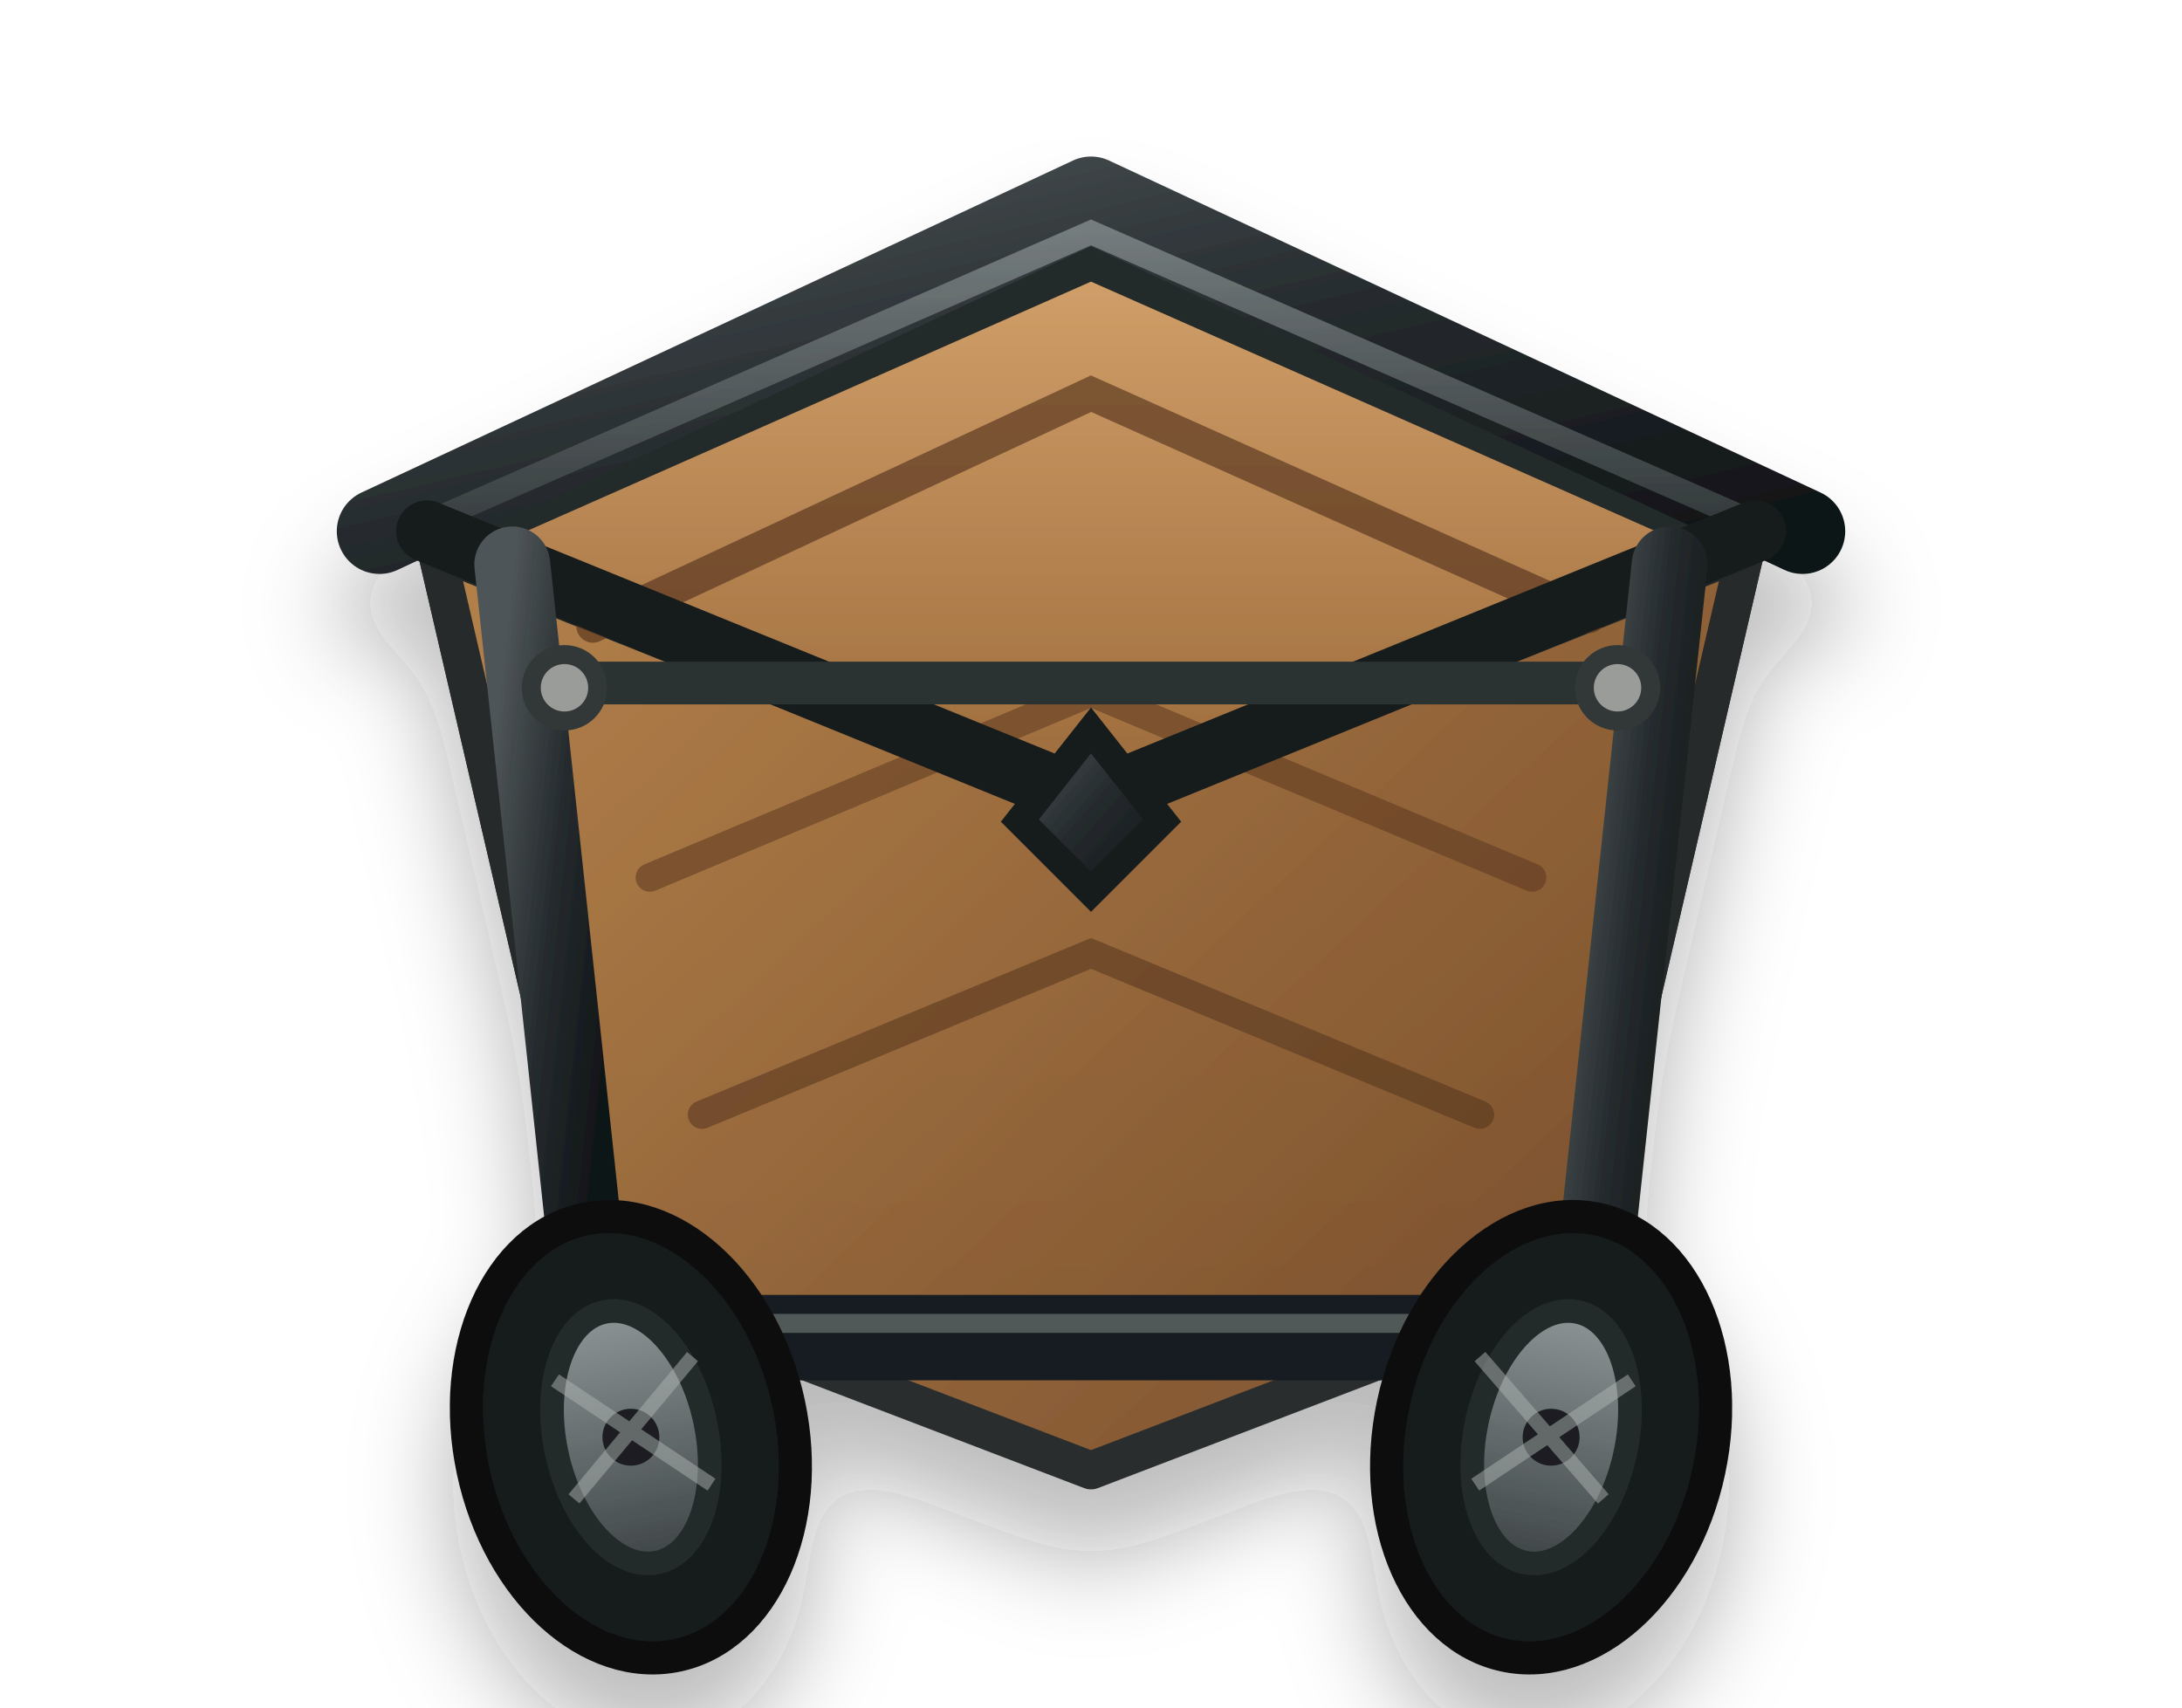
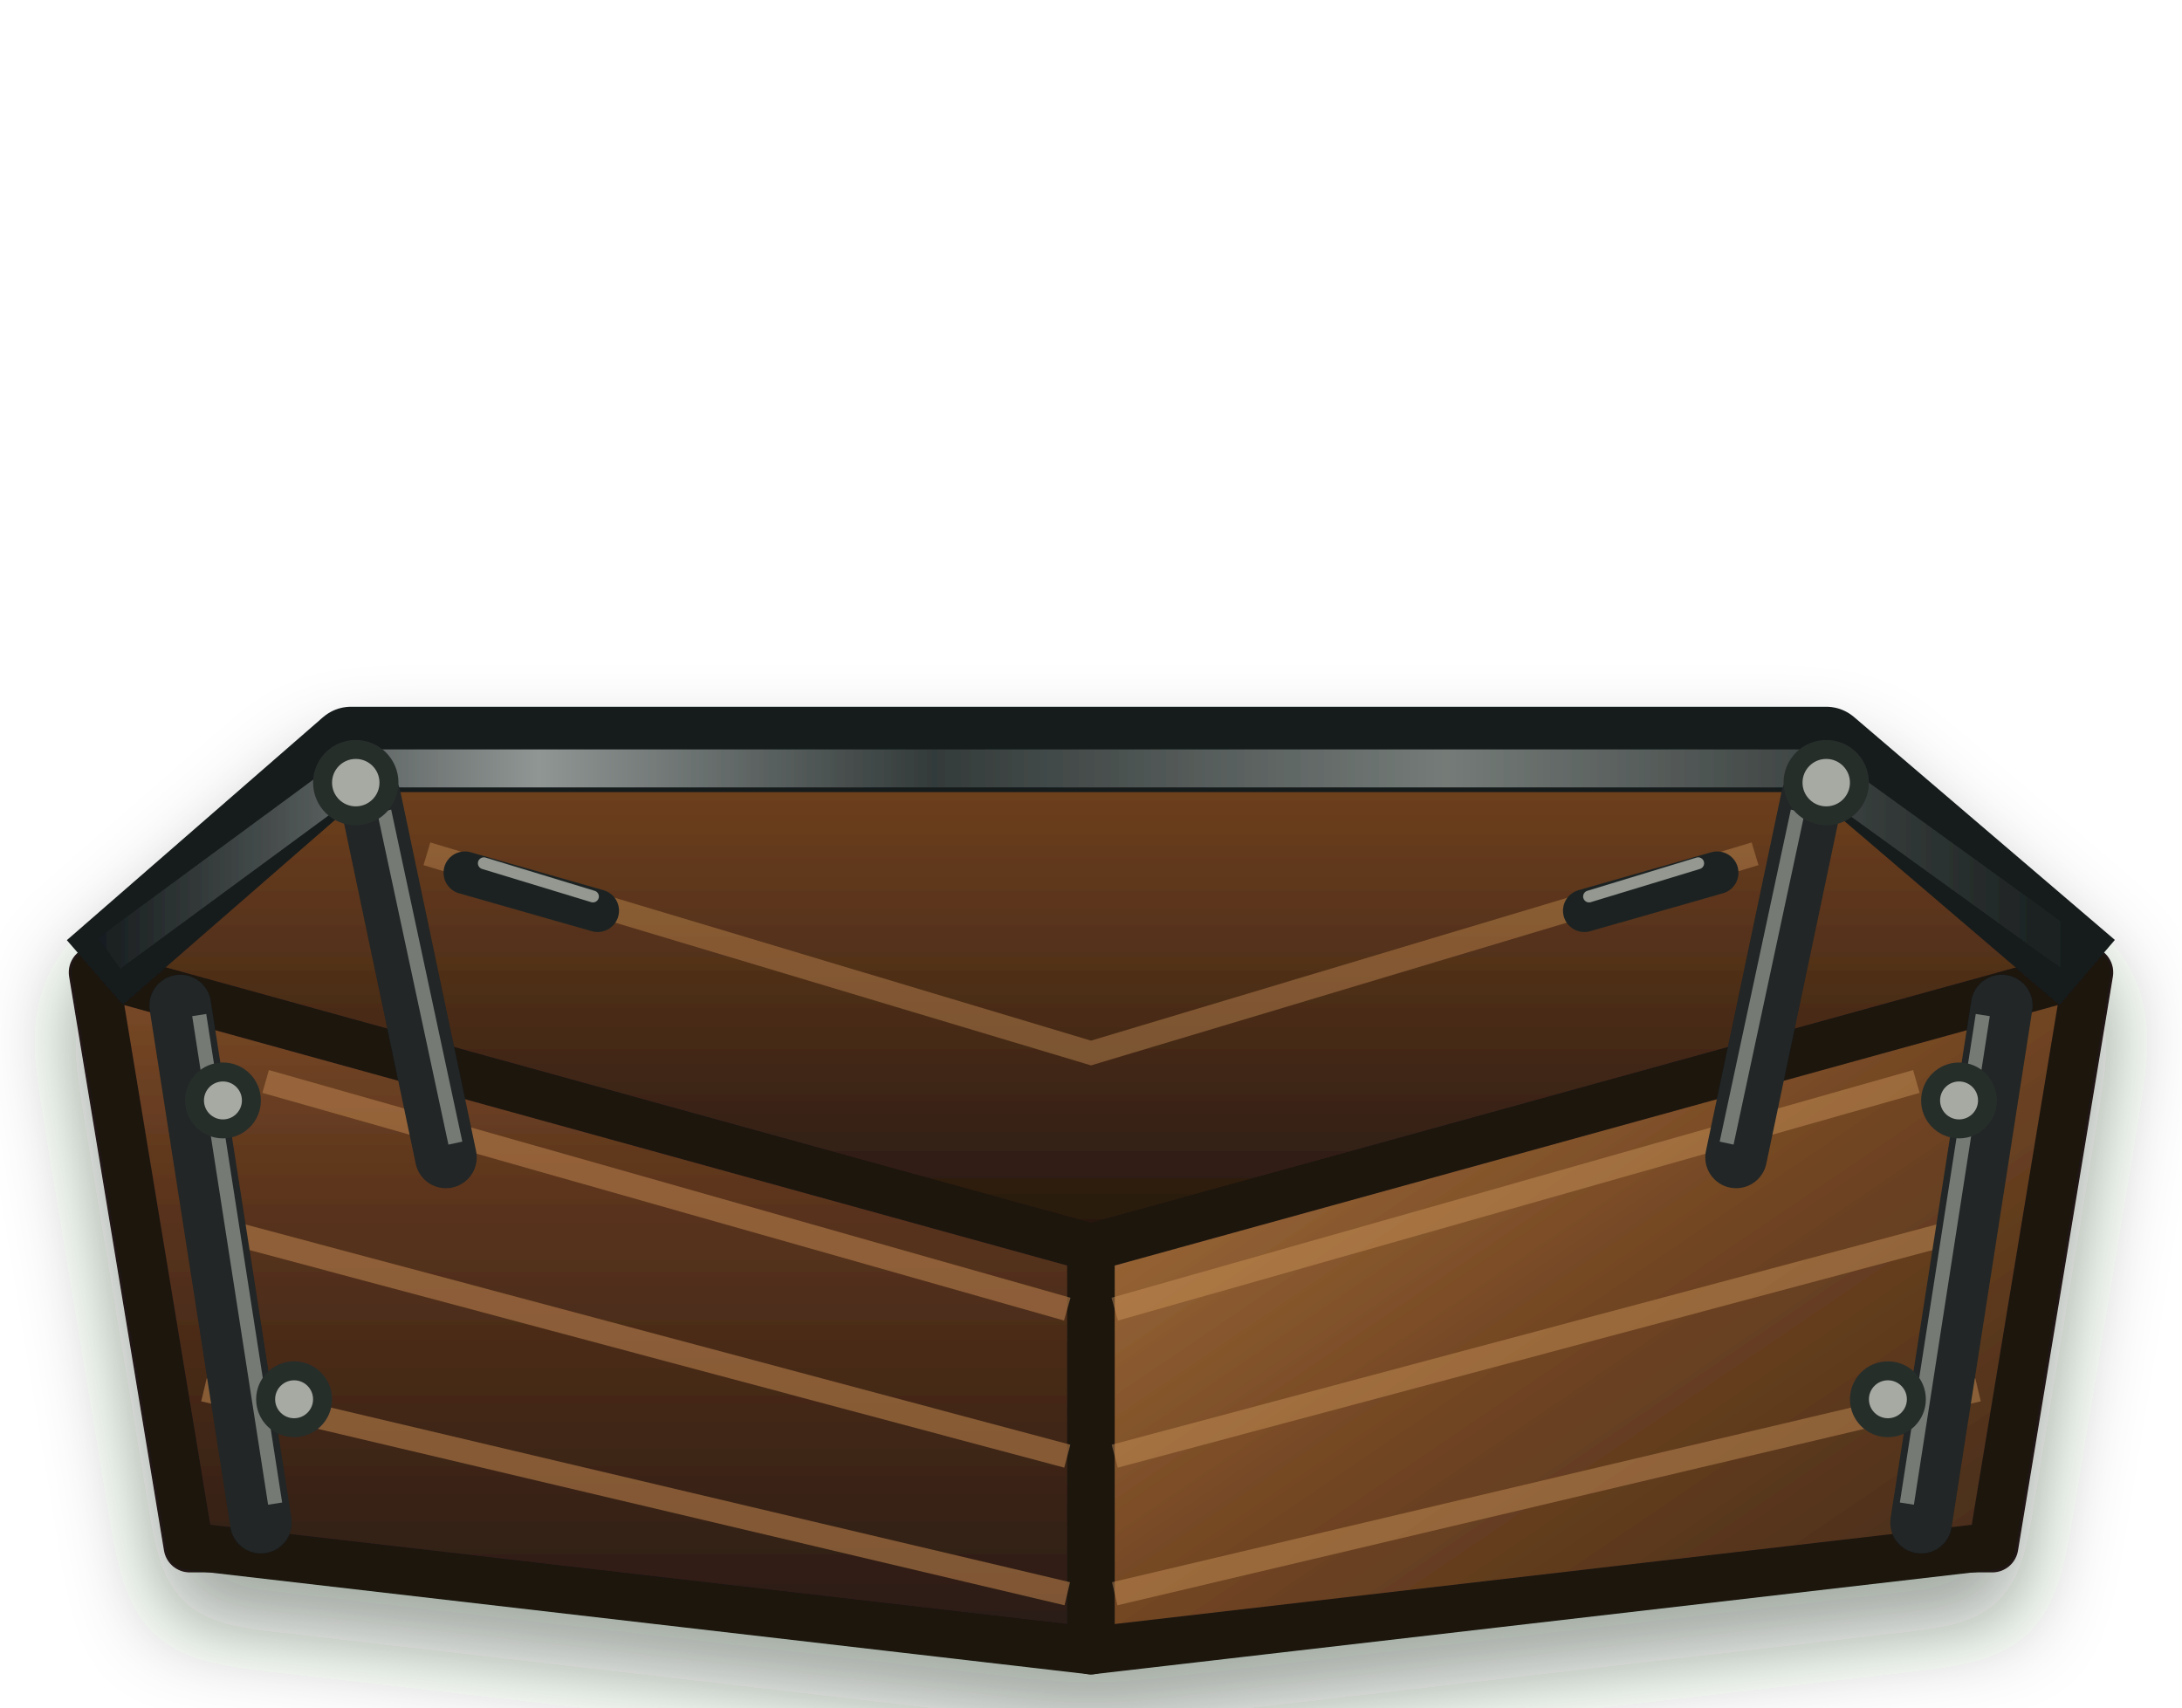
<svg xmlns="http://www.w3.org/2000/svg" viewBox="0 0 460 360" role="img" aria-labelledby="title desc">
  <defs>
-     <linearGradient id="woodFront" x1="0" y1="0" x2="0" y2="1">
-       <stop offset="0" stop-color="#a97843" />
-       <stop offset="1" stop-color="#6f4726" />
+     <linearGradient id="frontWood" x1="0" y1="0" x2="0" y2="1">
+       <stop stop-color="#7b4b27" />
+       <stop offset=".35" stop-color="#59331c" />
+       <stop offset="1" stop-color="#281a12" />
    </linearGradient>
-     <linearGradient id="woodSide" x1="0" y1="0" x2="1" y2="1">
-       <stop offset="0" stop-color="#bd8950" />
-       <stop offset="1" stop-color="#744a28" />
+     <linearGradient id="sideWood" x1="0" y1="0" x2="1" y2="1">
+       <stop stop-color="#b27a43" />
+       <stop offset=".5" stop-color="#714522" />
+       <stop offset="1" stop-color="#3b2517" />
    </linearGradient>
-     <linearGradient id="woodTop" x1="0" y1="0" x2="0" y2="1">
-       <stop offset="0" stop-color="#d2a06a" />
-       <stop offset="1" stop-color="#9a6939" />
+     <linearGradient id="iron" x1="0" y1="0" x2="1" y2="0">
+       <stop stop-color="#191f20" />
+       <stop offset=".22" stop-color="#8f9694" />
+       <stop offset=".42" stop-color="#333a3a" />
+       <stop offset=".68" stop-color="#747b78" />
+       <stop offset="1" stop-color="#171d1d" />
    </linearGradient>
-     <linearGradient id="iron" x1="0" y1="0" x2="1" y2="1">
-       <stop offset="0" stop-color="#4e5558" />
-       <stop offset="0.5" stop-color="#252b2e" />
-       <stop offset="1" stop-color="#0f1416" />
+     <linearGradient id="topWood" x1="0" y1="0" x2="0" y2="1">
+       <stop stop-color="#744321" />
+       <stop offset="1" stop-color="#24170f" />
    </linearGradient>
-     <linearGradient id="ironHighlight" x1="0" y1="0" x2="0" y2="1">
-       <stop offset="0" stop-color="#8c9495" />
-       <stop offset="1" stop-color="#3e4547" />
-     </linearGradient>
-     <filter id="shadow" x="-30%" y="-30%" width="160%" height="180%">
-       <feDropShadow dx="0" dy="16" stdDeviation="10" flood-color="#172017" flood-opacity="0.3" />
+     <filter id="drop" x="-20%" y="-20%" width="140%" height="150%">
+       <feDropShadow dx="0" dy="11" stdDeviation="9" flood-color="#183018" flood-opacity=".42" />
    </filter>
  </defs>
-   <g filter="url(#shadow)">
-     <path d="M92 116 L368 116 L332 271 L128 271 Z" fill="url(#woodFront)" stroke="#252a2b" stroke-width="8" stroke-linejoin="round" />
-     <path d="M92 116 L230 55 L368 116 L332 271 L230 310 L128 271 Z" fill="url(#woodSide)" stroke="#252a2b" stroke-width="8" stroke-linejoin="round" opacity="0.98" />
-     <path d="M92 116 L230 55 L368 116 L230 171 Z" fill="url(#woodTop)" stroke="#24292a" stroke-width="8" stroke-linejoin="round" />
-     <path d="M125 132 L230 83 L335 130" fill="none" stroke="#5c3920" stroke-width="7" stroke-linecap="round" opacity="0.7" />
-     <path d="M137 185 L230 146 L323 185" fill="none" stroke="#5b381f" stroke-width="6" stroke-linecap="round" opacity="0.55" />
-     <path d="M148 235 L230 201 L312 235" fill="none" stroke="#4d301c" stroke-width="6" stroke-linecap="round" opacity="0.5" />
-     <path d="M80 112 L230 42 L380 112" fill="none" stroke="url(#iron)" stroke-width="18" stroke-linecap="round" stroke-linejoin="round" />
-     <path d="M86 112 L230 49 L374 112" fill="none" stroke="url(#ironHighlight)" stroke-width="5" stroke-linecap="round" opacity="0.72" />
-     <path d="M90 112 L230 169 L370 112" fill="none" stroke="#171c1e" stroke-width="13" stroke-linecap="round" stroke-linejoin="round" />
-     <path d="M108 119 L124 268" stroke="url(#iron)" stroke-width="16" stroke-linecap="round" />
-     <path d="M352 119 L336 268" stroke="url(#iron)" stroke-width="16" stroke-linecap="round" />
-     <path d="M116 144 L344 144" stroke="#2a3032" stroke-width="9" stroke-linecap="round" />
-     <circle cx="119" cy="145" r="7" fill="#9a9c99" stroke="#333839" stroke-width="4" />
-     <circle cx="341" cy="145" r="7" fill="#9a9c99" stroke="#333839" stroke-width="4" />
-     <path d="M110 282 L350 282" stroke="#191e20" stroke-width="18" stroke-linecap="round" />
-     <path d="M119 279 L341 279" stroke="#77807f" stroke-width="4" stroke-linecap="round" opacity="0.6" />
-     <g>
-       <ellipse cx="133" cy="303" rx="34" ry="47" fill="#171b1c" stroke="#0d1011" stroke-width="7" transform="rotate(-12 133 303)" />
-       <ellipse cx="133" cy="303" rx="16" ry="27" fill="url(#ironHighlight)" stroke="#24292a" stroke-width="5" transform="rotate(-12 133 303)" />
-       <circle cx="133" cy="303" r="6" fill="#1a1f20" />
-       <path d="M117 291 L150 313 M121 316 L146 286" stroke="#aeb4b2" stroke-width="3" opacity="0.5" />
+   <g filter="url(#drop)">
+     <path d="M20 205 L74 158 L385 158 L440 205 L420 326 L40 326 Z" fill="url(#sideWood)" stroke="#201914" stroke-width="11" stroke-linejoin="round" />
+     <path d="M20 205 L74 158 L385 158 L440 205 L230 263 Z" fill="url(#topWood)" stroke="#201914" stroke-width="9" stroke-linejoin="round" />
+     <path d="M20 205 L230 263 L230 348 L40 326 Z" fill="url(#frontWood)" stroke="#1b1511" stroke-width="10" stroke-linejoin="round" />
+     <path d="M440 205 L230 263 L230 348 L420 326 Z" fill="url(#sideWood)" stroke="#1b1511" stroke-width="10" stroke-linejoin="round" />
+     <path d="M56 228 L225 276 M49 260 L225 307 M43 293 L225 336" stroke="#b17b48" stroke-width="5" opacity=".62" />
+     <path d="M404 228 L235 276 M411 260 L235 307 M417 293 L235 336" stroke="#d19a5d" stroke-width="5" opacity=".43" />
+     <path d="M90 180 L230 222 L370 180" fill="none" stroke="#c08a50" stroke-width="5" opacity=".45" />
+     <path d="M20 205 L74 158 L385 158 L440 205" fill="none" stroke="#171c1d" stroke-width="18" stroke-linejoin="round" />
+     <path d="M23 201 L76 162 L383 162 L437 201" fill="none" stroke="url(#iron)" stroke-width="8" stroke-linejoin="round" />
+     <path d="M38 212 L55 321 M78 168 L94 244 M422 212 L405 321 M382 168 L366 244" stroke="#202626" stroke-width="13" stroke-linecap="round" />
+     <path d="M42 214 L58 317 M81 171 L96 241 M418 214 L402 317 M379 171 L364 241" stroke="#8a8e88" stroke-width="3" opacity=".8" />
+     <g fill="#a6aaa2" stroke="#272d2c" stroke-width="4">
+       <circle cx="75" cy="165" r="7" />
+       <circle cx="385" cy="165" r="7" />
+       <circle cx="47" cy="232" r="6" />
+       <circle cx="62" cy="295" r="6" />
+       <circle cx="413" cy="232" r="6" />
+       <circle cx="398" cy="295" r="6" />
    </g>
-     <g>
-       <ellipse cx="327" cy="303" rx="34" ry="47" fill="#171b1c" stroke="#0d1011" stroke-width="7" transform="rotate(12 327 303)" />
-       <ellipse cx="327" cy="303" rx="16" ry="27" fill="url(#ironHighlight)" stroke="#24292a" stroke-width="5" transform="rotate(12 327 303)" />
-       <circle cx="327" cy="303" r="6" fill="#1a1f20" />
-       <path d="M311 313 L344 291 M312 286 L338 316" stroke="#aeb4b2" stroke-width="3" opacity="0.5" />
-     </g>
-     <path d="M215 173 L230 154 L245 173 L230 188 Z" fill="url(#iron)" stroke="#171c1e" stroke-width="6" />
+     <path d="M98 184 L126 192 M334 192 L362 184" stroke="#1e2424" stroke-width="9" stroke-linecap="round" />
+     <path d="M102 182 L125 189 M335 189 L358 182" stroke="#b1b5ac" stroke-width="2.5" stroke-linecap="round" opacity=".8" />
  </g>
</svg>
